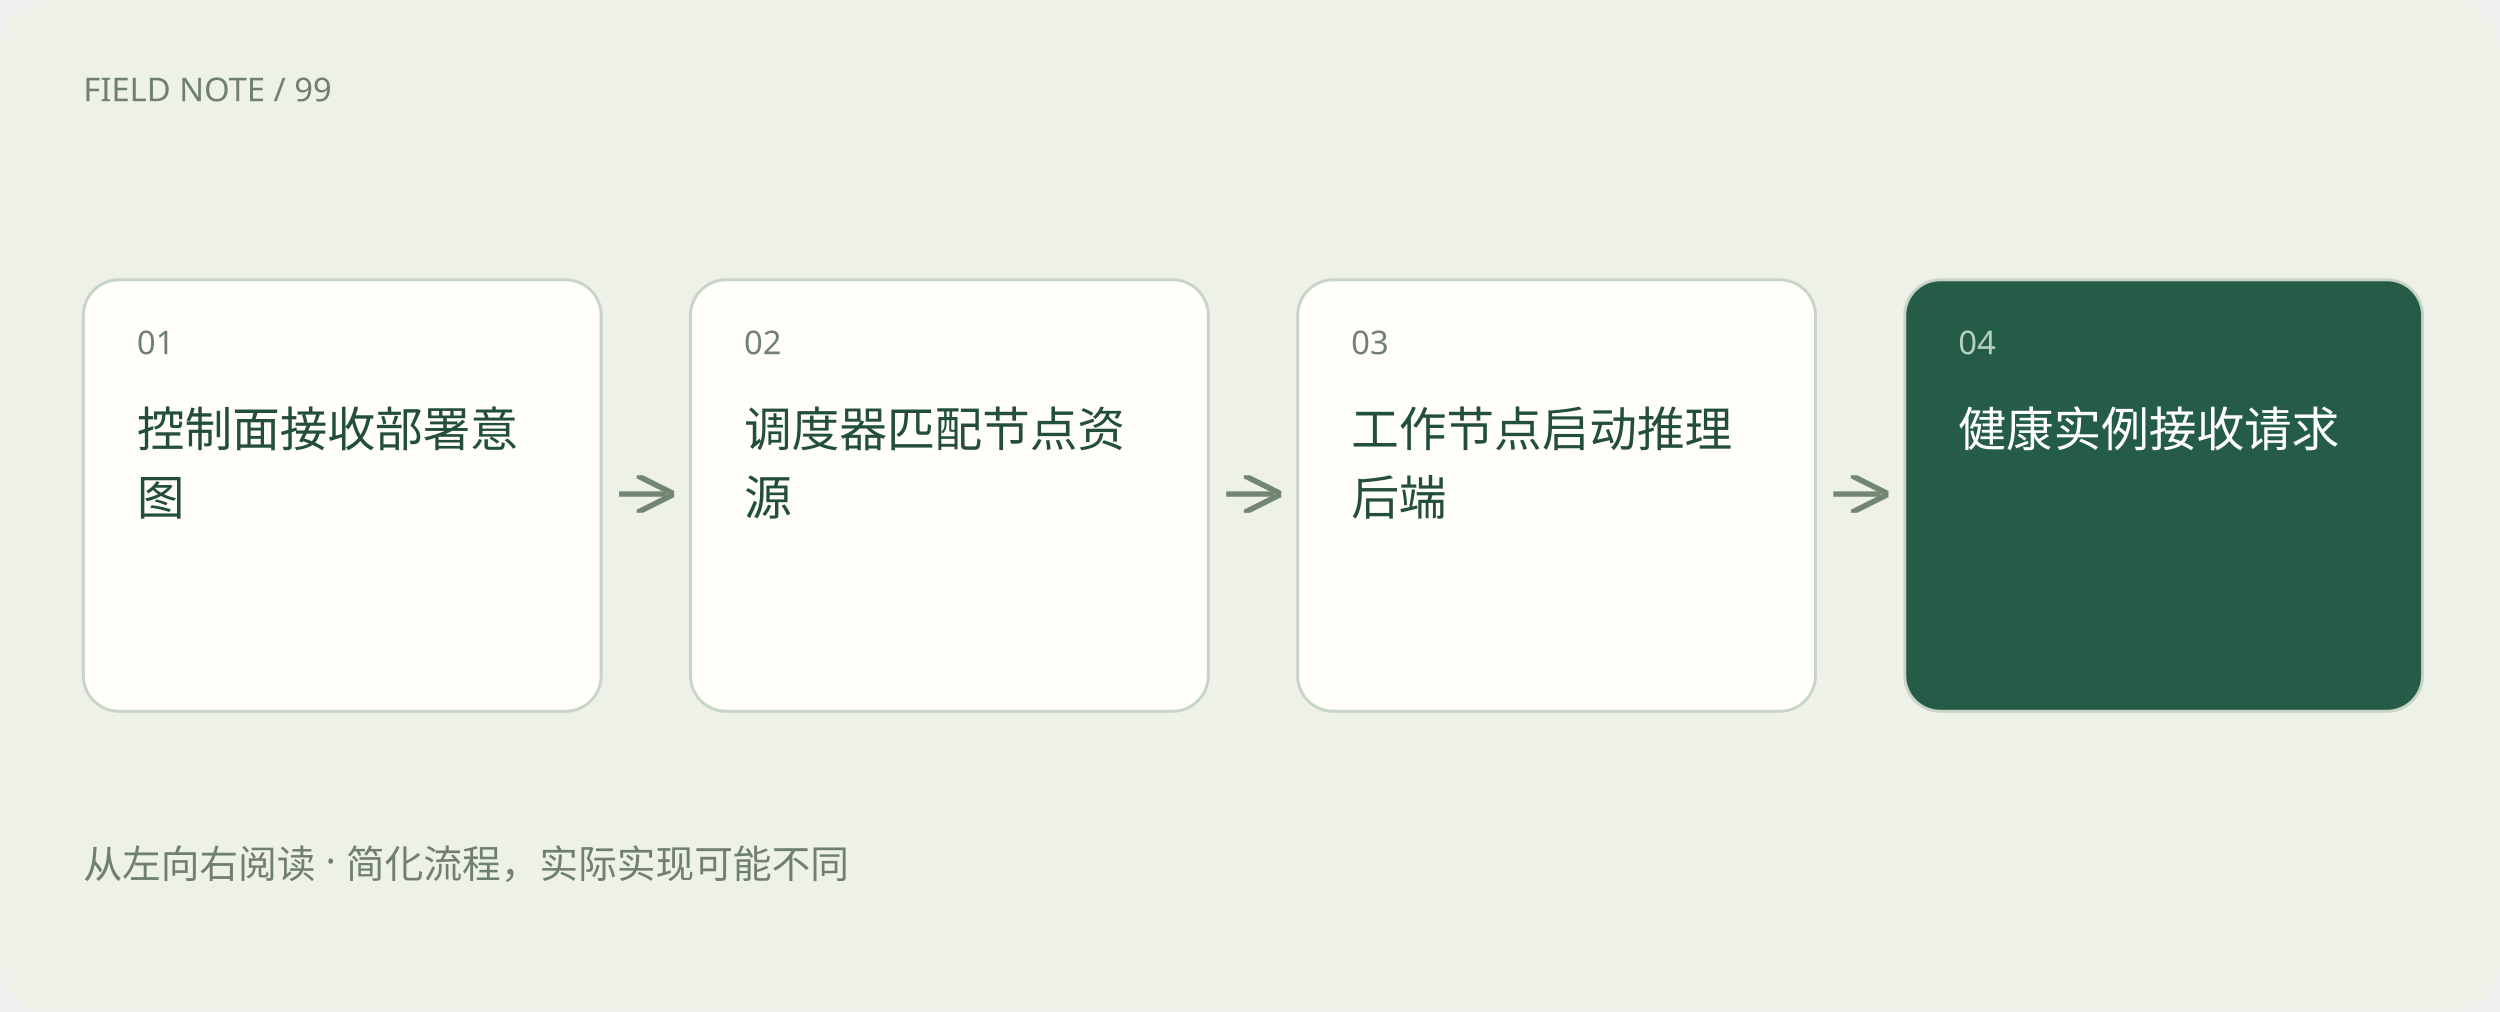
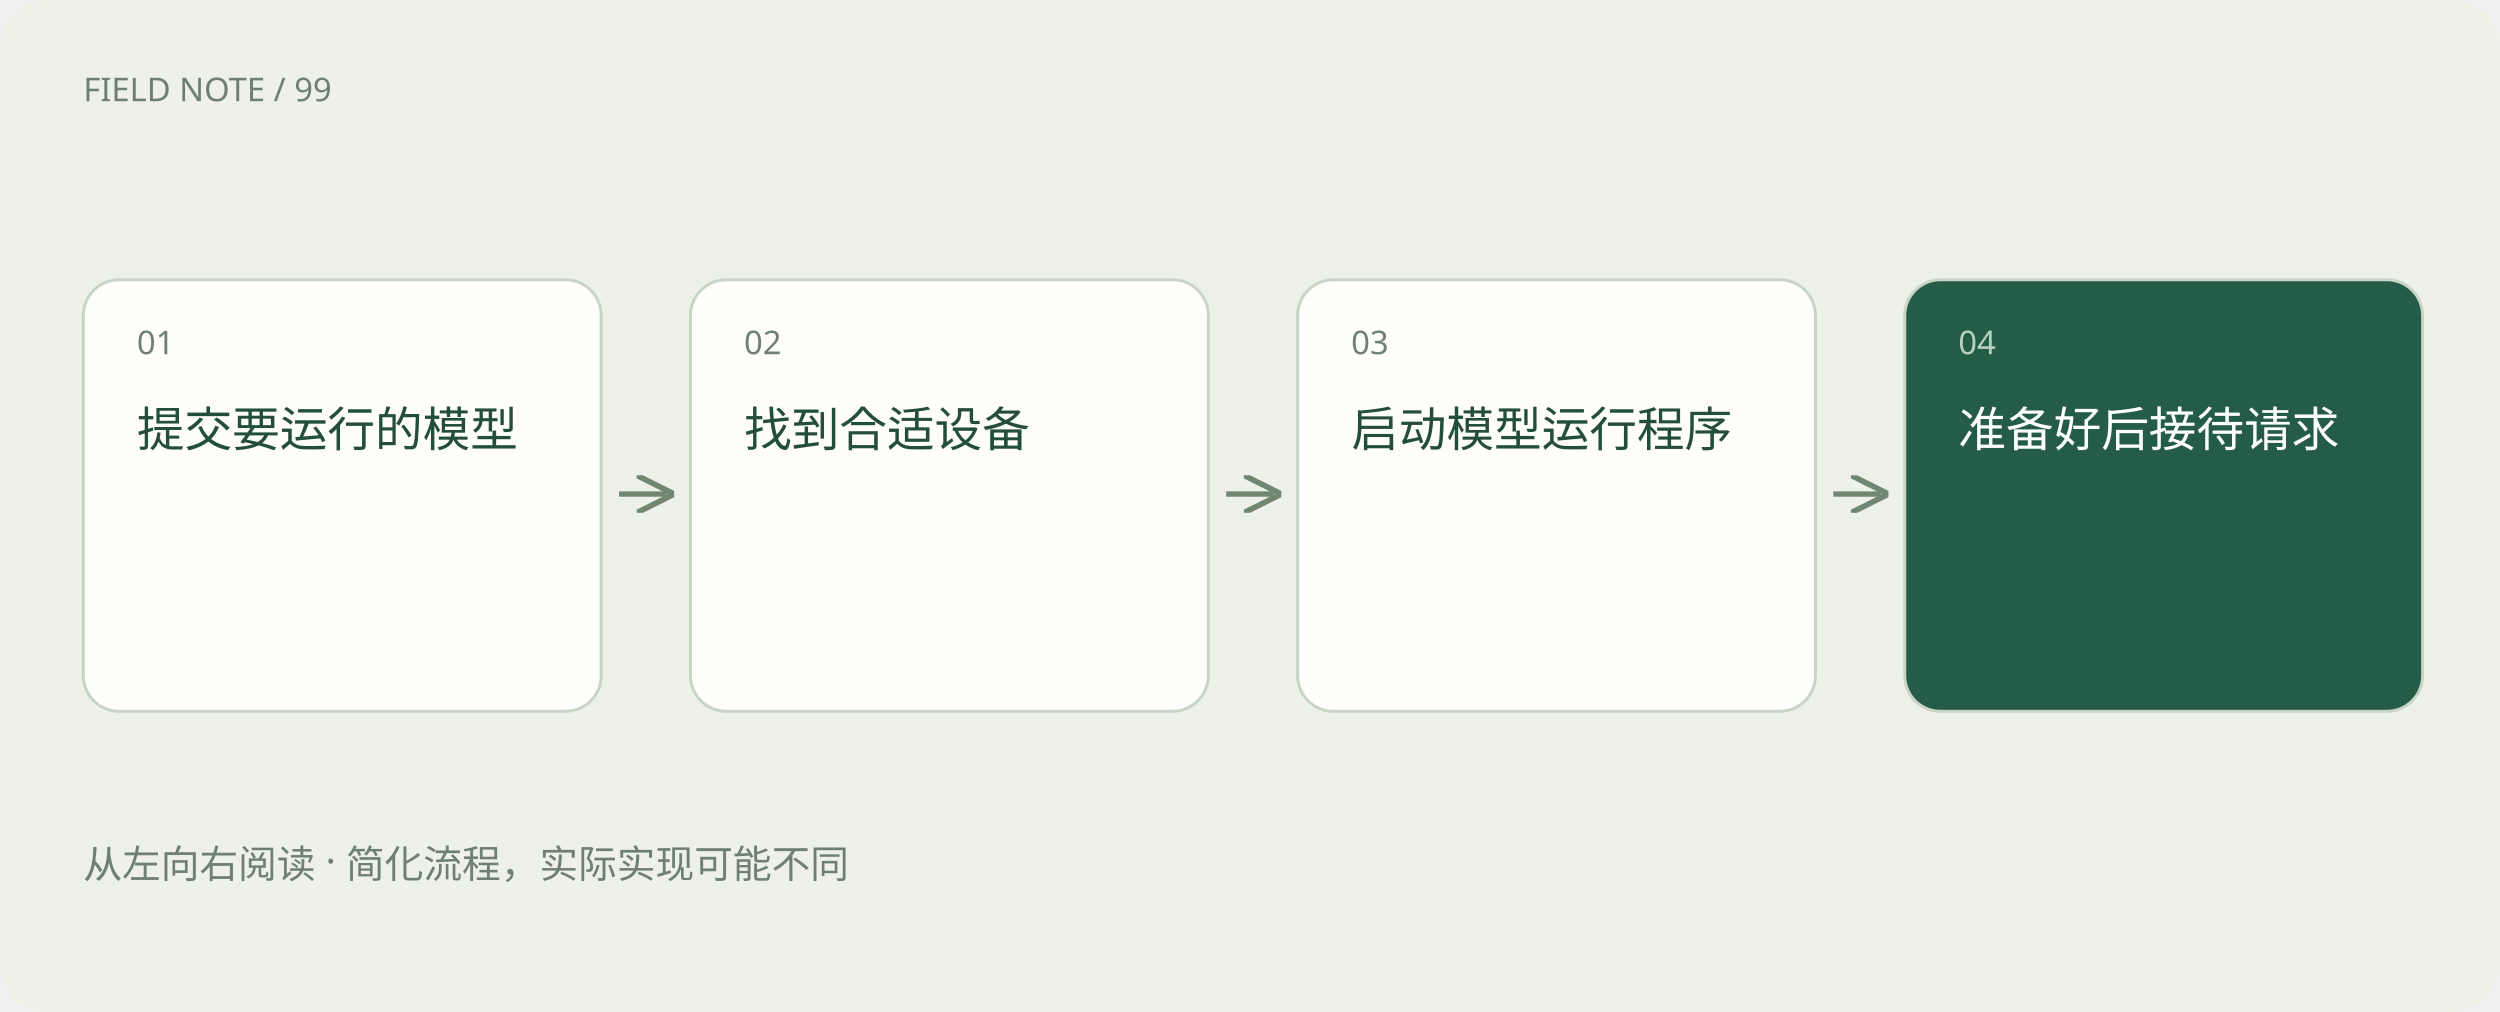
<svg xmlns="http://www.w3.org/2000/svg" viewBox="0 0 840 340" role="img" aria-labelledby="title desc">
  <defs>
    <marker id="arrow" viewBox="0 0 10 10" refX="8" refY="5" markerWidth="7" markerHeight="7" orient="auto">
      <path d="M0 0L10 5L0 10" fill="none" stroke="#718772" stroke-width="1.5" />
    </marker>
  </defs>
  <rect width="840" height="340" rx="16" fill="#edf1e8" />
  <g font-family="PingFang SC,Microsoft YaHei,sans-serif">
    <text x="28" y="34" text-anchor="start" fill="#6f8072" font-size="11">FIELD NOTE / 99</text>
    <rect x="28" y="94" width="174" height="145" rx="12" fill="#fffefa" stroke="#c8d5c6" />
    <text x="46" y="119" text-anchor="start" fill="#6f8072" font-size="11">01</text>
-     <text x="46" y="150" text-anchor="start" fill="#234d3d" font-size="16">控制面接收部署意</text>
-     <text x="46" y="173" text-anchor="start" fill="#234d3d" font-size="16">图</text>
+     <text x="46" y="150" text-anchor="start" fill="#234d3d" font-size="16">提交要运行的模型</text>
    <path d="M208 166 H224" fill="none" stroke="#718772" stroke-width="1.8" marker-end="url(#arrow)" />
    <rect x="232" y="94" width="174" height="145" rx="12" fill="#fffefa" stroke="#c8d5c6" />
    <text x="250" y="119" text-anchor="start" fill="#6f8072" font-size="11">02</text>
-     <text x="250" y="150" text-anchor="start" fill="#234d3d" font-size="16">调度器匹配节点资</text>
-     <text x="250" y="173" text-anchor="start" fill="#234d3d" font-size="16">源</text>
+     <text x="250" y="150" text-anchor="start" fill="#234d3d" font-size="16">找到合适设备</text>
    <path d="M412 166 H428" fill="none" stroke="#718772" stroke-width="1.8" marker-end="url(#arrow)" />
    <rect x="436" y="94" width="174" height="145" rx="12" fill="#fffefa" stroke="#c8d5c6" />
    <text x="454" y="119" text-anchor="start" fill="#6f8072" font-size="11">03</text>
-     <text x="454" y="150" text-anchor="start" fill="#234d3d" font-size="16">工作节点启动推理</text>
-     <text x="454" y="173" text-anchor="start" fill="#234d3d" font-size="16">后端</text>
+     <text x="454" y="150" text-anchor="start" fill="#234d3d" font-size="16">启动模型运行程序</text>
    <path d="M616 166 H632" fill="none" stroke="#718772" stroke-width="1.8" marker-end="url(#arrow)" />
    <rect x="640" y="94" width="174" height="145" rx="12" fill="#245c48" stroke="#c8d5c6" />
    <text x="658" y="119" text-anchor="start" fill="#b5d1bf" font-size="11">04</text>
-     <text x="658" y="150" text-anchor="start" fill="#fff" font-size="16">健康实例接收请求</text>
+     <text x="658" y="150" text-anchor="start" fill="#fff" font-size="16">准备好后接待请求</text>
    <text x="28" y="295" text-anchor="start" fill="#6f8072" font-size="13">从左向右阅读 · 简化流程，实际实现可能不同</text>
  </g>
</svg>
